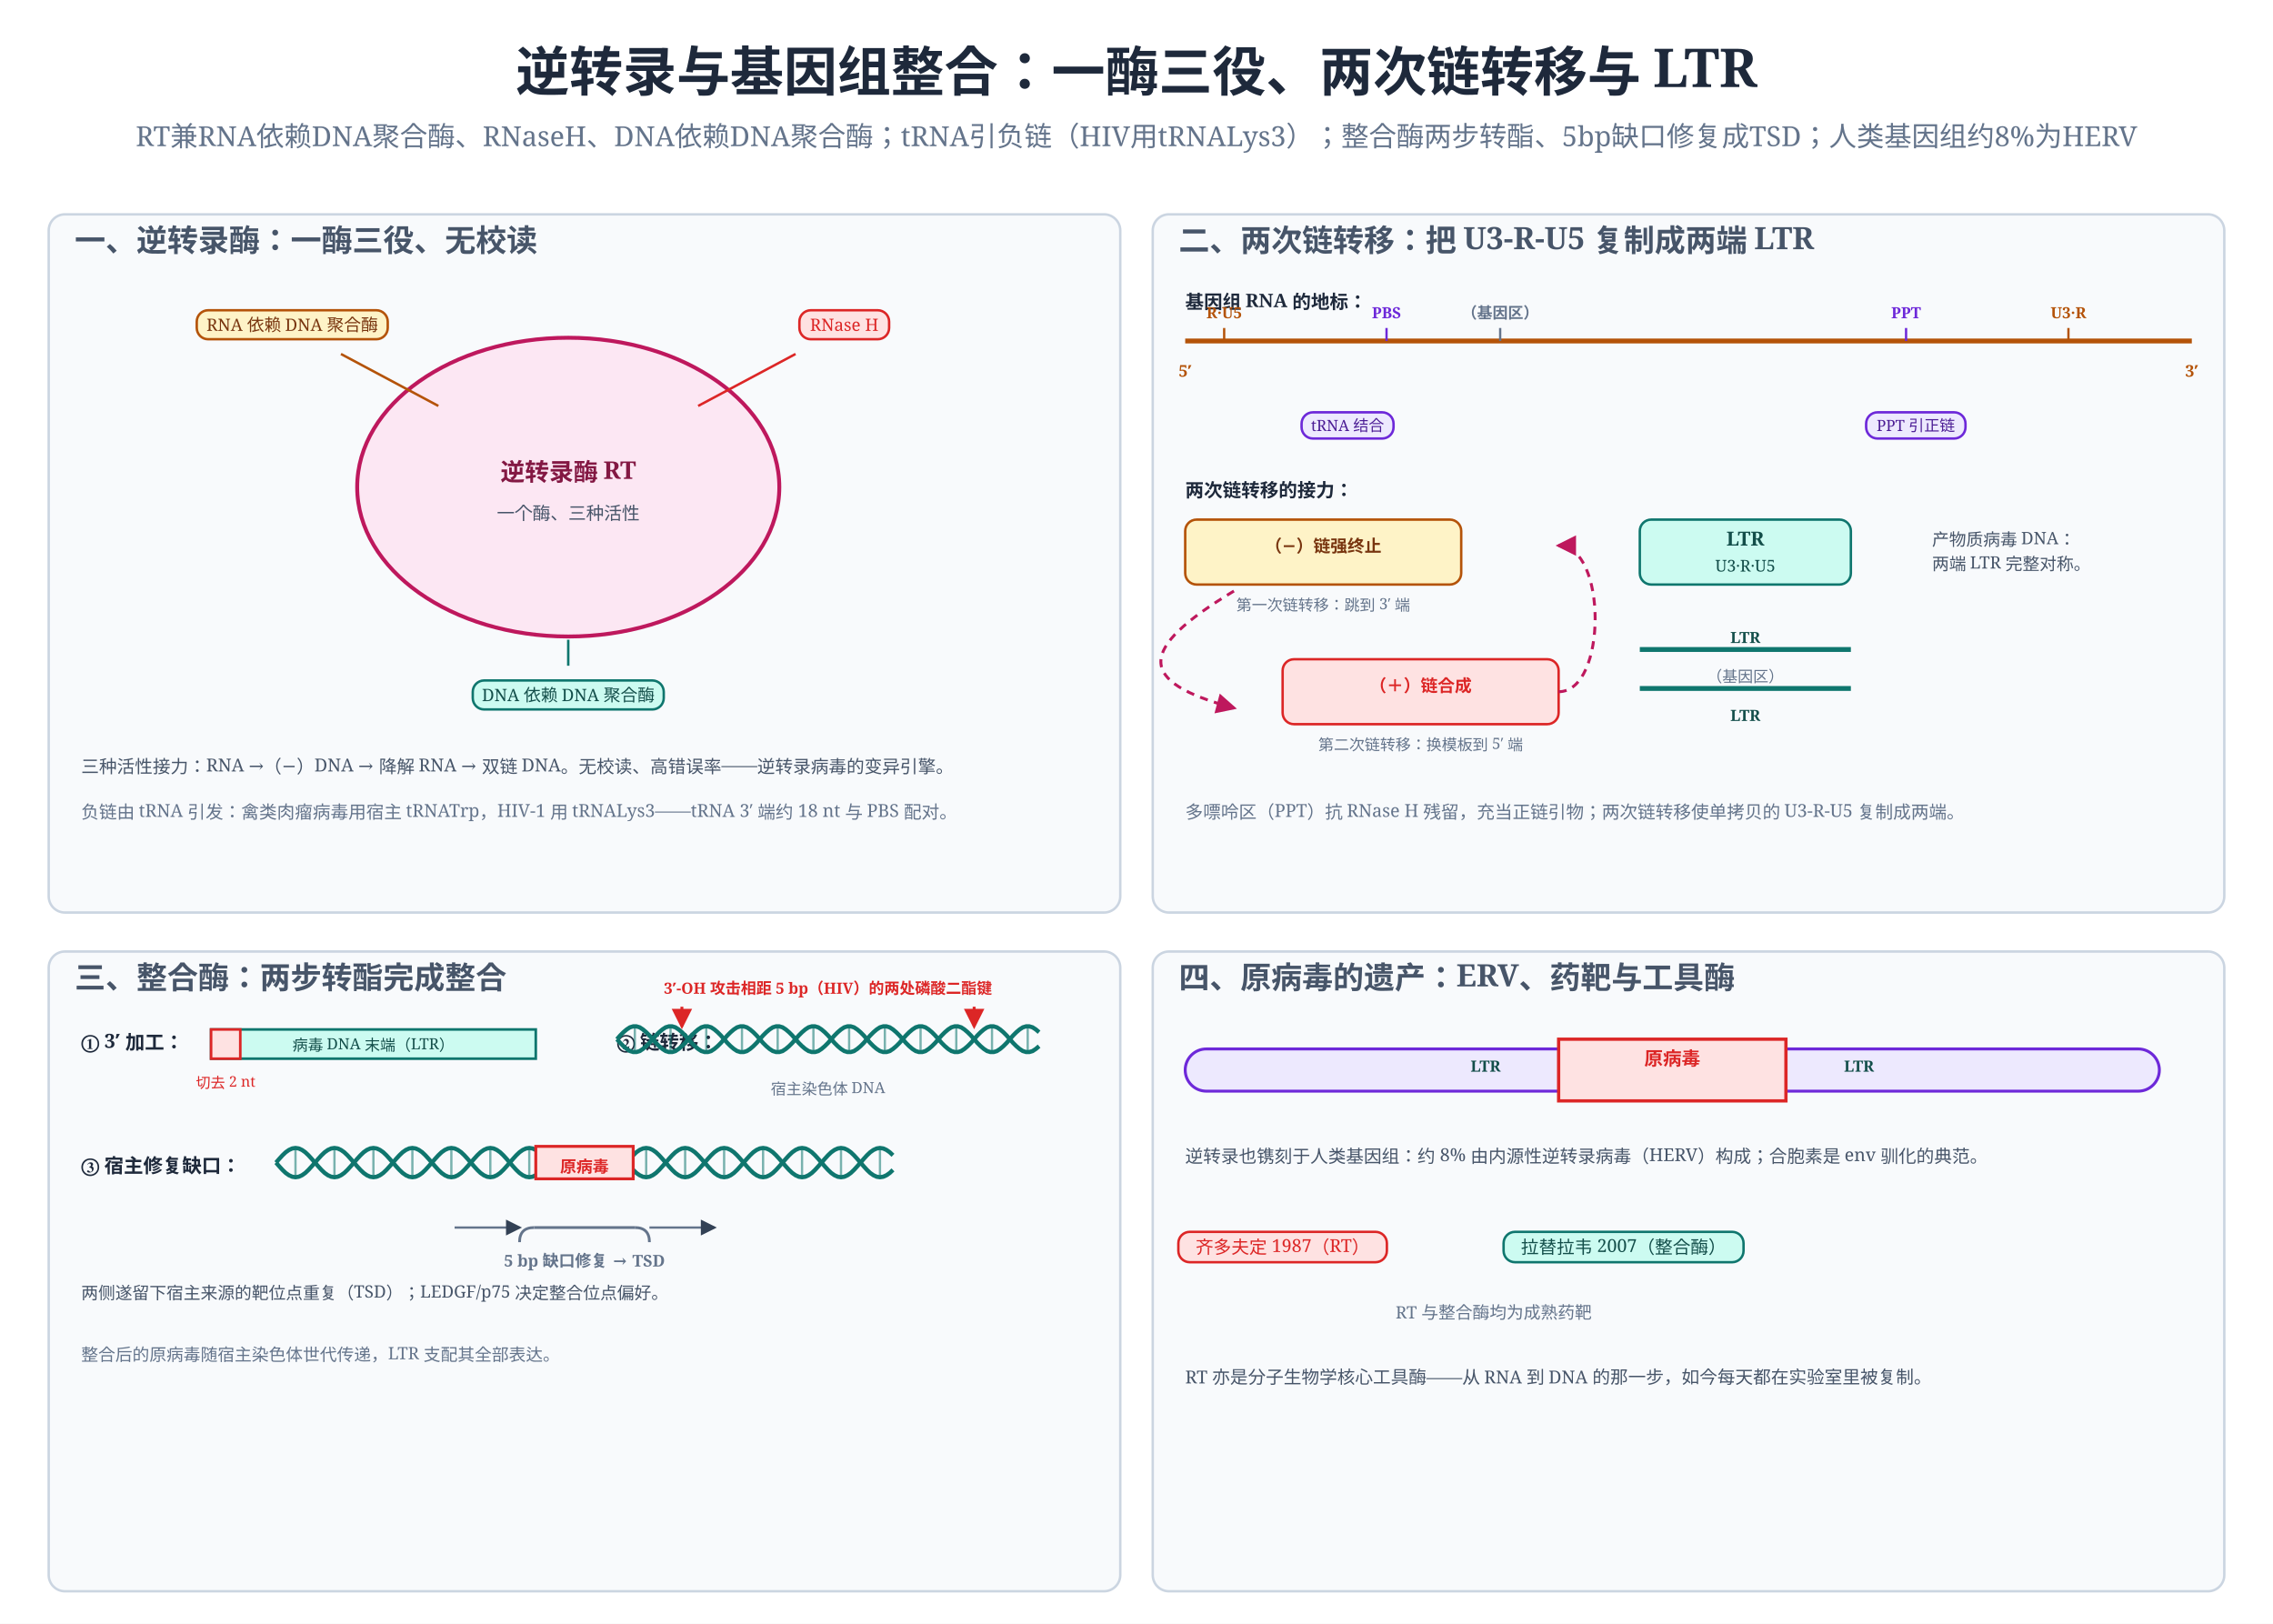
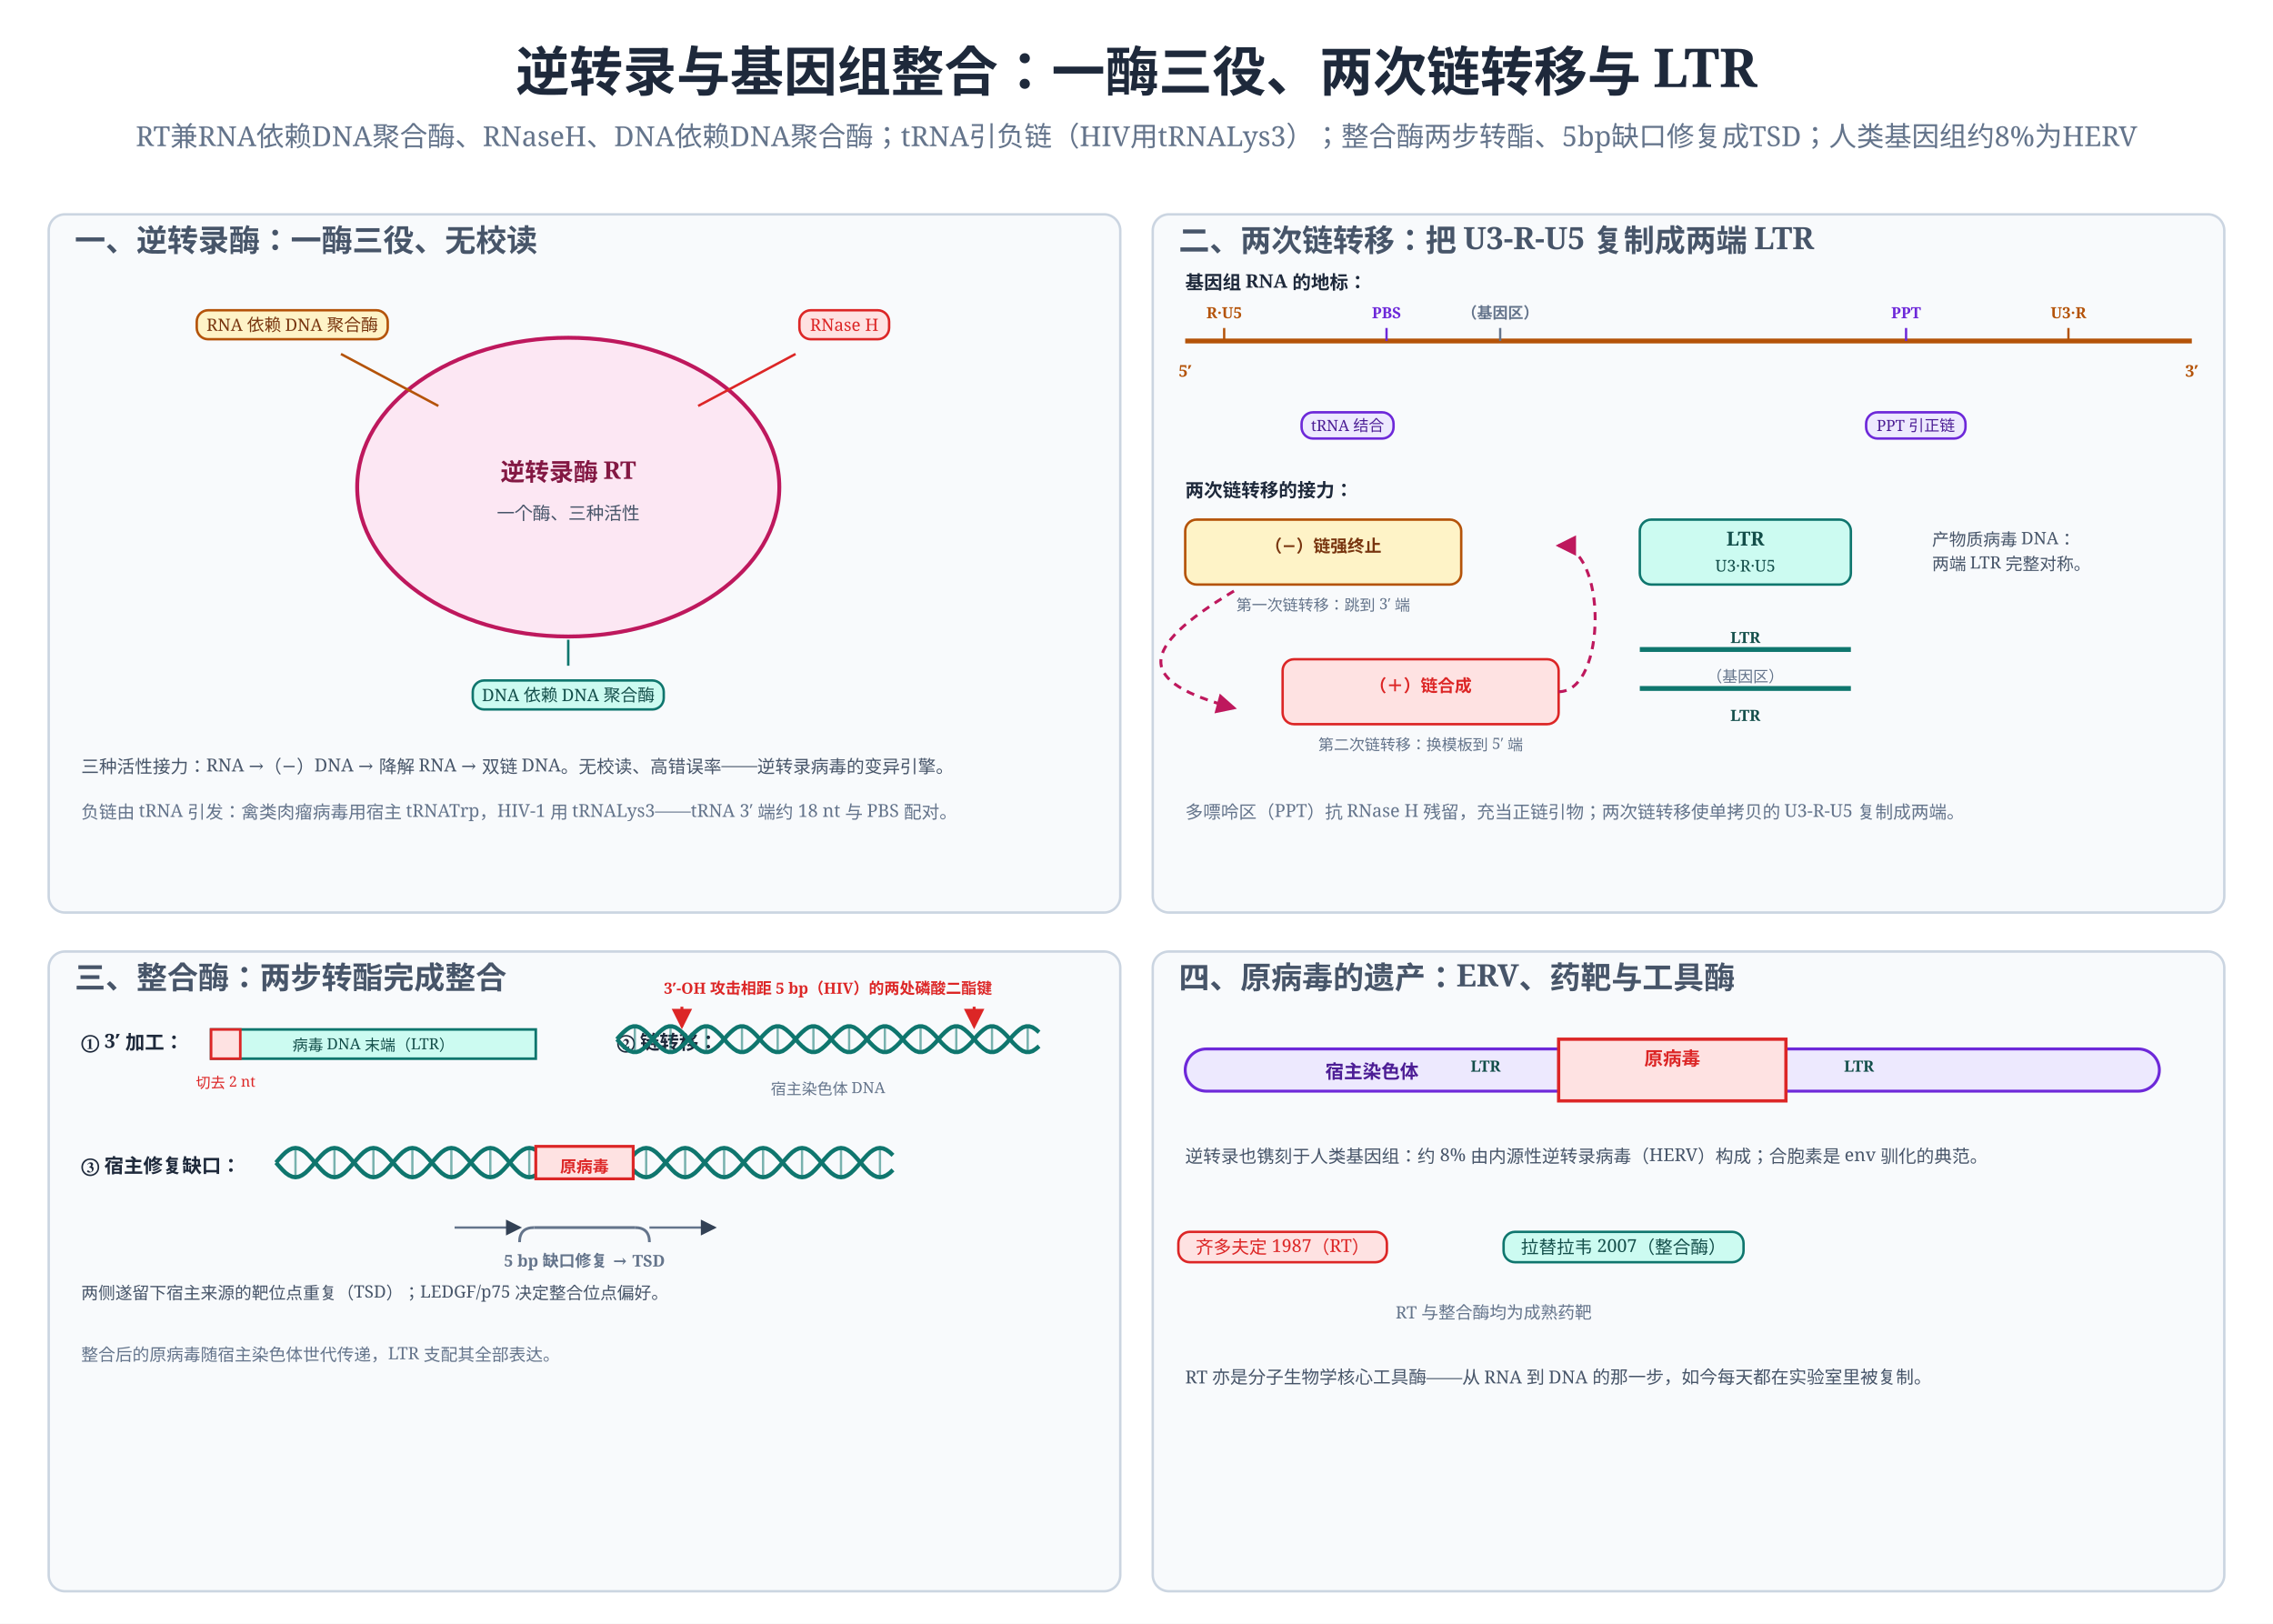
<svg xmlns="http://www.w3.org/2000/svg" width="1400" height="1000" viewBox="0 0 1400 1000" font-family="Noto Serif SC, LXGW WenKai, Songti SC, serif">
  <defs>
    <marker id="arr-ink" viewBox="0 0 10 10" refX="8.5" refY="5" markerWidth="7" markerHeight="7" orient="auto-start-reverse">
      <path d="M0,0 L10,5 L0,10 z" fill="#334155" />
    </marker>
    <marker id="arr-dna" viewBox="0 0 10 10" refX="8.5" refY="5" markerWidth="7" markerHeight="7" orient="auto-start-reverse">
      <path d="M0,0 L10,5 L0,10 z" fill="#0f766e" />
    </marker>
    <marker id="arr-rna" viewBox="0 0 10 10" refX="8.5" refY="5" markerWidth="7" markerHeight="7" orient="auto-start-reverse">
      <path d="M0,0 L10,5 L0,10 z" fill="#b45309" />
    </marker>
    <marker id="arr-pro" viewBox="0 0 10 10" refX="8.5" refY="5" markerWidth="7" markerHeight="7" orient="auto-start-reverse">
      <path d="M0,0 L10,5 L0,10 z" fill="#6d28d9" />
    </marker>
    <marker id="arr-enz" viewBox="0 0 10 10" refX="8.5" refY="5" markerWidth="7" markerHeight="7" orient="auto-start-reverse">
      <path d="M0,0 L10,5 L0,10 z" fill="#be185d" />
    </marker>
    <marker id="arr-acc" viewBox="0 0 10 10" refX="8.5" refY="5" markerWidth="7" markerHeight="7" orient="auto-start-reverse">
      <path d="M0,0 L10,5 L0,10 z" fill="#0369a1" />
    </marker>
    <marker id="arr-ok" viewBox="0 0 10 10" refX="8.5" refY="5" markerWidth="7" markerHeight="7" orient="auto-start-reverse">
      <path d="M0,0 L10,5 L0,10 z" fill="#059669" />
    </marker>
    <marker id="arr-warn" viewBox="0 0 10 10" refX="8.5" refY="5" markerWidth="7" markerHeight="7" orient="auto-start-reverse">
      <path d="M0,0 L10,5 L0,10 z" fill="#b45309" />
    </marker>
    <marker id="arr-bad" viewBox="0 0 10 10" refX="8.5" refY="5" markerWidth="7" markerHeight="7" orient="auto-start-reverse">
      <path d="M0,0 L10,5 L0,10 z" fill="#dc2626" />
    </marker>
    <marker id="arr-mute" viewBox="0 0 10 10" refX="8.5" refY="5" markerWidth="7" markerHeight="7" orient="auto-start-reverse">
      <path d="M0,0 L10,5 L0,10 z" fill="#94a3b8" />
    </marker>
  </defs>
  <rect x="0" y="0" width="1400" height="1000" fill="#ffffff" />
  <text x="700" y="56" text-anchor="middle" font-size="33" font-weight="700" fill="#1e293b">逆转录与基因组整合：一酶三役、两次链转移与 LTR</text>
  <text x="700" y="90" text-anchor="middle" font-size="17" fill="#64748b">RT兼RNA依赖DNA聚合酶、RNaseH、DNA依赖DNA聚合酶；tRNA引负链（HIV用tRNALys3）；整合酶两步转酯、5bp缺口修复成TSD；人类基因组约8%为HERV</text>
  <rect x="30" y="132" width="660" height="430" rx="10" fill="#f8fafc" stroke="#cbd5e1" stroke-width="1.5" />
  <text x="46" y="154.84" font-size="19" fill="#475569" font-weight="700">一、逆转录酶：一酶三役、无校读</text>
  <ellipse cx="350" cy="300" rx="130" ry="92" fill="#fce7f3" stroke="#be185d" stroke-width="2.4" />
  <text x="350" y="296" font-size="15" fill="#831843" text-anchor="middle" font-weight="700">逆转录酶 RT</text>
  <text x="350" y="320" font-size="11" fill="#475569" text-anchor="middle">一个酶、三种活性</text>
  <rect x="121.18" y="191.075" width="117.64" height="17.85" rx="7" fill="#fef3c7" stroke="#b45309" stroke-width="1.5" />
  <text x="180" y="203.78" font-size="10.5" fill="#78350f" text-anchor="middle">RNA 依赖 DNA 聚合酶</text>
  <line x1="210" y1="218" x2="270" y2="250" stroke="#b45309" stroke-width="1.5" />
  <rect x="492.365" y="191.075" width="55.27" height="17.85" rx="7" fill="#fee2e2" stroke="#dc2626" stroke-width="1.5" />
  <text x="520" y="203.78" font-size="10.5" fill="#dc2626" text-anchor="middle">RNase H</text>
  <line x1="490" y1="218" x2="430" y2="250" stroke="#dc2626" stroke-width="1.5" />
  <rect x="291.18" y="419.075" width="117.64" height="17.85" rx="7" fill="#ccfbf1" stroke="#0f766e" stroke-width="1.5" />
  <text x="350" y="431.78" font-size="10.5" fill="#134e4a" text-anchor="middle">DNA 依赖 DNA 聚合酶</text>
  <line x1="350" y1="410" x2="350" y2="394" stroke="#0f766e" stroke-width="1.5" />
  <text x="50" y="476" font-size="11" fill="#475569">三种活性接力：RNA →（−）DNA → 降解 RNA → 双链 DNA。无校读、高错误率——逆转录病毒的变异引擎。</text>
  <text x="50" y="504" font-size="11" fill="#64748b">负链由 tRNA 引发：禽类肉瘤病毒用宿主 tRNATrp，HIV-1 用 tRNALys3——tRNA 3′ 端约 18 nt 与 PBS 配对。</text>
  <rect x="710" y="132" width="660" height="430" rx="10" fill="#f8fafc" stroke="#cbd5e1" stroke-width="1.5" />
  <text x="726" y="154.84" font-size="19" fill="#475569" font-weight="700">二、两次链转移：把 U3-R-U5 复制成两端 LTR</text>
-   <text x="730" y="190" font-size="11.5" fill="#1e293b" font-weight="700">基因组 RNA 的地标：</text>
+   <text x="730" y="178" font-size="11.5" fill="#1e293b" font-weight="700">基因组 RNA 的地标：</text>
  <line x1="730" y1="210" x2="1350" y2="210" stroke="#b45309" stroke-width="3" />
  <text x="730" y="232" font-size="10" fill="#b45309" text-anchor="middle" font-weight="700">5′</text>
  <text x="1350" y="232" font-size="10" fill="#b45309" text-anchor="middle" font-weight="700">3′</text>
  <text x="754" y="196" font-size="9.5" fill="#b45309" text-anchor="middle" font-weight="700">R·U5</text>
  <line x1="754" y1="202" x2="754" y2="210" stroke="#b45309" stroke-width="1.4" />
  <text x="854" y="196" font-size="9.5" fill="#6d28d9" text-anchor="middle" font-weight="700">PBS</text>
  <line x1="854" y1="202" x2="854" y2="210" stroke="#6d28d9" stroke-width="1.4" />
  <text x="924" y="196" font-size="9.5" fill="#64748b" text-anchor="middle" font-weight="700">（基因区）</text>
  <line x1="924" y1="202" x2="924" y2="210" stroke="#64748b" stroke-width="1.4" />
  <text x="1174" y="196" font-size="9.5" fill="#6d28d9" text-anchor="middle" font-weight="700">PPT</text>
  <line x1="1174" y1="202" x2="1174" y2="210" stroke="#6d28d9" stroke-width="1.4" />
  <text x="1274" y="196" font-size="9.5" fill="#b45309" text-anchor="middle" font-weight="700">U3·R</text>
  <line x1="1274" y1="202" x2="1274" y2="210" stroke="#b45309" stroke-width="1.4" />
  <rect x="801.675" y="253.925" width="56.65" height="16.15" rx="7" fill="#ede9fe" stroke="#6d28d9" stroke-width="1.5" />
  <text x="830" y="265.42" font-size="9.5" fill="#4c1d95" text-anchor="middle">tRNA 结合</text>
  <rect x="1149.395" y="253.925" width="61.21" height="16.15" rx="7" fill="#ede9fe" stroke="#6d28d9" stroke-width="1.5" />
  <text x="1180" y="265.42" font-size="9.5" fill="#4c1d95" text-anchor="middle">PPT 引正链</text>
  <text x="730" y="306" font-size="11.5" fill="#1e293b" font-weight="700">两次链转移的接力：</text>
  <rect x="730" y="320" width="170" height="40" rx="7" fill="#fef3c7" stroke="#b45309" stroke-width="1.5" />
  <text x="815" y="340" font-size="10.5" fill="#78350f" text-anchor="middle" font-weight="700">（−）链强终止</text>
  <text x="815" y="376" font-size="9.5" fill="#64748b" text-anchor="middle">第一次链转移：跳到 3′ 端</text>
  <path d="M 760,364 C 700,400 700,420 760,436" fill="none" stroke="#be185d" stroke-width="1.8" stroke-dasharray="5 4" marker-end="url(#arr-enz)" />
  <rect x="790" y="406" width="170" height="40" rx="7" fill="#fee2e2" stroke="#dc2626" stroke-width="1.5" />
  <text x="875" y="426" font-size="10.5" fill="#dc2626" text-anchor="middle" font-weight="700">（＋）链合成</text>
  <text x="875" y="462" font-size="9.5" fill="#64748b" text-anchor="middle">第二次链转移：换模板到 5′ 端</text>
  <path d="M 960,426 C 990,426 990,336 960,336" fill="none" stroke="#be185d" stroke-width="1.8" stroke-dasharray="5 4" marker-end="url(#arr-enz)" />
  <rect x="1010" y="320" width="130" height="40" rx="7" fill="#ccfbf1" stroke="#0f766e" stroke-width="1.5" />
  <text x="1075" y="336" font-size="12" fill="#134e4a" text-anchor="middle" font-weight="700">LTR</text>
  <text x="1075" y="352" font-size="10" fill="#134e4a" text-anchor="middle">U3·R·U5</text>
  <line x1="1010" y1="400" x2="1140" y2="400" stroke="#0f766e" stroke-width="3" />
  <text x="1075" y="396" font-size="9.5" fill="#134e4a" text-anchor="middle" font-weight="700">LTR</text>
  <text x="1075" y="420" font-size="9.5" fill="#64748b" text-anchor="middle">（基因区）</text>
  <text x="1075" y="444" font-size="9.5" fill="#134e4a" text-anchor="middle" font-weight="700">LTR</text>
  <line x1="1010" y1="424" x2="1140" y2="424" stroke="#0f766e" stroke-width="3" />
  <text x="1190" y="336" font-size="10.5" fill="#475569">产物质病毒 DNA：</text>
  <text x="1190" y="351" font-size="10.5" fill="#475569">两端 LTR 完整对称。</text>
  <text x="730" y="504" font-size="11" fill="#64748b">多嘌呤区（PPT）抗 RNase H 残留，充当正链引物；两次链转移使单拷贝的 U3-R-U5 复制成两端。</text>
  <rect x="30" y="586" width="660" height="394" rx="10" fill="#f8fafc" stroke="#cbd5e1" stroke-width="1.5" />
  <text x="46" y="608.84" font-size="19" fill="#475569" font-weight="700">三、整合酶：两步转酯完成整合</text>
  <text x="50" y="646" font-size="12" fill="#1e293b" font-weight="700">① 3′ 加工：</text>
  <rect x="130" y="634" width="200" height="18" fill="#ccfbf1" stroke="#0f766e" stroke-width="1.6" />
  <text x="230" y="647" font-size="9.5" fill="#134e4a" text-anchor="middle">病毒 DNA 末端（LTR）</text>
  <rect x="130" y="634" width="18" height="18" fill="#fee2e2" stroke="#dc2626" stroke-width="1.6" />
  <text x="139" y="670" font-size="9" fill="#dc2626" text-anchor="middle">切去 2 nt</text>
  <text x="380" y="646" font-size="12" fill="#1e293b" font-weight="700">② 链转移：</text>
  <path d="M380,640L380.0,640.0L382.0,637.7L384.0,635.7L386.0,634.0L388.0,632.7L390.0,632.1L392.0,632.1L394.0,632.7L396.0,634.0L398.0,635.7L400.0,637.7L402.0,640.0L404.0,642.3L406.0,644.3L408.0,646.0L410.0,647.3L412.0,647.9L414.0,647.9L416.0,647.3L418.0,646.0L420.0,644.3L422.0,642.3L424.0,640.0L426.0,637.7L428.0,635.7L430.0,634.0L432.0,632.7L434.0,632.1L436.0,632.1L438.0,632.7L440.0,634.0L442.0,635.7L444.0,637.7L446.0,640.0L448.0,642.3L450.0,644.3L452.0,646.0L454.0,647.3L456.0,647.9L458.0,647.9L460.0,647.3L462.0,646.0L464.0,644.3L466.0,642.3L468.0,640.0L470.0,637.7L472.0,635.7L474.0,634.0L476.0,632.7L478.0,632.1L480.0,632.1L482.0,632.7L484.0,634.0L486.0,635.7L488.0,637.7L490.0,640.0L492.0,642.3L494.0,644.3L496.0,646.0L498.0,647.3L500.0,647.9L502.0,647.9L504.0,647.3L506.0,646.0L508.0,644.3L510.0,642.3L512.0,640.0L514.0,637.7L516.0,635.7L518.0,634.0L520.0,632.7L522.0,632.1L524.0,632.1L526.0,632.7L528.0,634.0L530.0,635.7L532.0,637.7L534.0,640.0L536.0,642.3L538.0,644.3L540.0,646.0L542.0,647.3L544.0,647.9L546.0,647.9L548.0,647.3L550.0,646.0L552.0,644.3L554.0,642.3L556.0,640.0L558.0,637.7L560.0,635.7L562.0,634.0L564.0,632.7L566.0,632.1L568.0,632.1L570.0,632.7L572.0,634.0L574.0,635.7L576.0,637.7L578.0,640.0L580.0,642.3L582.0,644.3L584.0,646.0L586.0,647.3L588.0,647.9L590.0,647.9L592.0,647.3L594.0,646.0L596.0,644.3L598.0,642.3L600.0,640.0L602.0,637.7L604.0,635.7L606.0,634.0L608.0,632.7L610.0,632.1L612.0,632.1L614.0,632.7L616.0,634.0L618.0,635.7L620.0,637.7L622.0,640.0L624.0,642.3L626.0,644.3L628.0,646.0L630.0,647.3L632.0,647.9L634.0,647.9L636.0,647.3L638.0,646.0L640.0,644.3" fill="none" stroke="#0f766e" stroke-width="2.6" />
  <path d="M380,640L380.0,640.0L382.0,642.3L384.0,644.3L386.0,646.0L388.0,647.3L390.0,647.9L392.0,647.9L394.0,647.3L396.0,646.0L398.0,644.3L400.0,642.3L402.0,640.0L404.0,637.7L406.0,635.7L408.0,634.0L410.0,632.7L412.0,632.1L414.0,632.1L416.0,632.7L418.0,634.0L420.0,635.7L422.0,637.7L424.0,640.0L426.0,642.3L428.0,644.3L430.0,646.0L432.0,647.3L434.0,647.9L436.0,647.9L438.0,647.3L440.0,646.0L442.0,644.3L444.0,642.3L446.0,640.0L448.0,637.7L450.0,635.7L452.0,634.0L454.0,632.7L456.0,632.1L458.0,632.1L460.0,632.7L462.0,634.0L464.0,635.7L466.0,637.7L468.0,640.0L470.0,642.3L472.0,644.3L474.0,646.0L476.0,647.3L478.0,647.9L480.0,647.9L482.0,647.3L484.0,646.0L486.0,644.3L488.0,642.3L490.0,640.0L492.0,637.7L494.0,635.7L496.0,634.0L498.0,632.7L500.0,632.1L502.0,632.1L504.0,632.7L506.0,634.0L508.0,635.7L510.0,637.7L512.0,640.0L514.0,642.3L516.0,644.3L518.0,646.0L520.0,647.3L522.0,647.9L524.0,647.9L526.0,647.3L528.0,646.0L530.0,644.3L532.0,642.3L534.0,640.0L536.0,637.7L538.0,635.7L540.0,634.0L542.0,632.7L544.0,632.1L546.0,632.1L548.0,632.7L550.0,634.0L552.0,635.7L554.0,637.7L556.0,640.0L558.0,642.3L560.0,644.3L562.0,646.0L564.0,647.3L566.0,647.9L568.0,647.9L570.0,647.3L572.0,646.0L574.0,644.3L576.0,642.3L578.0,640.0L580.0,637.7L582.0,635.7L584.0,634.0L586.0,632.7L588.0,632.1L590.0,632.1L592.0,632.7L594.0,634.0L596.0,635.7L598.0,637.7L600.0,640.0L602.0,642.3L604.0,644.3L606.0,646.0L608.0,647.3L610.0,647.9L612.0,647.9L614.0,647.3L616.0,646.0L618.0,644.3L620.0,642.3L622.0,640.0L624.0,637.7L626.0,635.7L628.0,634.0L630.0,632.7L632.0,632.1L634.0,632.1L636.0,632.7L638.0,634.0L640.0,635.7" fill="none" stroke="#0f766e" stroke-width="2.6" />
  <line x1="391" y1="632" x2="391" y2="648" stroke="#0f766e" stroke-width="1.4" opacity="0.55" />
  <line x1="413" y1="648" x2="413" y2="632" stroke="#0f766e" stroke-width="1.4" opacity="0.55" />
  <line x1="435" y1="632" x2="435" y2="648" stroke="#0f766e" stroke-width="1.4" opacity="0.55" />
  <line x1="457" y1="648" x2="457" y2="632" stroke="#0f766e" stroke-width="1.4" opacity="0.55" />
  <line x1="479" y1="632" x2="479" y2="648" stroke="#0f766e" stroke-width="1.4" opacity="0.55" />
  <line x1="501" y1="648" x2="501" y2="632" stroke="#0f766e" stroke-width="1.4" opacity="0.55" />
  <line x1="523" y1="632" x2="523" y2="648" stroke="#0f766e" stroke-width="1.4" opacity="0.55" />
  <line x1="545" y1="648" x2="545" y2="632" stroke="#0f766e" stroke-width="1.4" opacity="0.55" />
  <line x1="567" y1="632" x2="567" y2="648" stroke="#0f766e" stroke-width="1.4" opacity="0.55" />
  <line x1="589" y1="648" x2="589" y2="632" stroke="#0f766e" stroke-width="1.4" opacity="0.55" />
  <line x1="611" y1="632" x2="611" y2="648" stroke="#0f766e" stroke-width="1.4" opacity="0.55" />
  <line x1="633" y1="648" x2="633" y2="632" stroke="#0f766e" stroke-width="1.4" opacity="0.55" />
  <text x="510" y="674" font-size="9.5" fill="#64748b" text-anchor="middle">宿主染色体 DNA</text>
  <line x1="420" y1="620" x2="420" y2="632" stroke="#dc2626" stroke-width="1.8" marker-end="url(#arr-bad)" />
  <line x1="600" y1="620" x2="600" y2="632" stroke="#dc2626" stroke-width="1.8" marker-end="url(#arr-bad)" />
  <text x="510" y="612" font-size="9.5" fill="#dc2626" text-anchor="middle" font-weight="700">3′-OH 攻击相距 5 bp（HIV）的两处磷酸二酯键</text>
  <text x="50" y="722" font-size="12" fill="#1e293b" font-weight="700">③ 宿主修复缺口：</text>
  <path d="M170,716L170.0,716.0L172.0,713.7L174.0,711.5L176.0,709.6L178.0,708.2L180.0,707.3L182.0,707.0L184.0,707.3L186.0,708.2L188.0,709.6L190.0,711.5L192.0,713.7L194.0,716.0L196.0,718.3L198.0,720.5L200.0,722.4L202.0,723.8L204.0,724.7L206.0,725.0L208.0,724.7L210.0,723.8L212.0,722.4L214.0,720.5L216.0,718.3L218.0,716.0L220.0,713.7L222.0,711.5L224.0,709.6L226.0,708.2L228.0,707.3L230.0,707.0L232.0,707.3L234.0,708.2L236.0,709.6L238.0,711.5L240.0,713.7L242.0,716.0L244.0,718.3L246.0,720.5L248.0,722.4L250.0,723.8L252.0,724.7L254.0,725.0L256.0,724.7L258.0,723.8L260.0,722.4L262.0,720.5L264.0,718.3L266.0,716.0L268.0,713.7L270.0,711.5L272.0,709.6L274.0,708.2L276.0,707.3L278.0,707.0L280.0,707.3L282.0,708.2L284.0,709.6L286.0,711.5L288.0,713.7L290.0,716.0L292.0,718.3L294.0,720.5L296.0,722.4L298.0,723.8L300.0,724.7L302.0,725.0L304.0,724.7L306.0,723.8L308.0,722.4L310.0,720.5L312.0,718.3L314.0,716.0L316.0,713.7L318.0,711.5L320.0,709.6L322.0,708.2L324.0,707.3L326.0,707.0L328.0,707.3L330.0,708.2L332.0,709.6L334.0,711.5L336.0,713.7L338.0,716.0L340.0,718.3L342.0,720.5L344.0,722.4L346.0,723.8L348.0,724.7L350.0,725.0L352.0,724.7L354.0,723.8L356.0,722.4L358.0,720.5L360.0,718.3L362.0,716.0L364.0,713.7L366.0,711.5L368.0,709.6L370.0,708.2L372.0,707.3L374.0,707.0L376.0,707.3L378.0,708.2L380.0,709.6L382.0,711.5L384.0,713.7L386.0,716.0L388.0,718.3L390.0,720.5L392.0,722.4L394.0,723.8L396.0,724.7L398.0,725.0L400.0,724.7L402.0,723.8L404.0,722.4L406.0,720.5L408.0,718.3L410.0,716.0L412.0,713.7L414.0,711.5L416.0,709.6L418.0,708.2L420.0,707.3L422.0,707.0L424.0,707.3L426.0,708.2L428.0,709.6L430.0,711.5L432.0,713.7L434.0,716.0L436.0,718.3L438.0,720.5L440.0,722.4L442.0,723.8L444.0,724.7L446.0,725.0L448.0,724.7L450.0,723.8L452.0,722.4L454.0,720.5L456.0,718.3L458.0,716.0L460.0,713.7L462.0,711.5L464.0,709.6L466.0,708.2L468.0,707.3L470.0,707.0L472.0,707.3L474.0,708.2L476.0,709.6L478.0,711.5L480.0,713.7L482.0,716.0L484.0,718.3L486.0,720.5L488.0,722.4L490.0,723.8L492.0,724.7L494.0,725.0L496.0,724.7L498.0,723.8L500.0,722.4L502.0,720.5L504.0,718.3L506.0,716.0L508.0,713.7L510.0,711.5L512.0,709.6L514.0,708.2L516.0,707.3L518.0,707.0L520.0,707.3L522.0,708.2L524.0,709.6L526.0,711.5L528.0,713.7L530.0,716.0L532.0,718.3L534.0,720.5L536.0,722.4L538.0,723.8L540.0,724.7L542.0,725.0L544.0,724.7L546.0,723.8L548.0,722.4L550.0,720.5" fill="none" stroke="#0f766e" stroke-width="2.6" />
  <path d="M170,716L170.0,716.0L172.0,718.3L174.0,720.5L176.0,722.4L178.0,723.8L180.0,724.7L182.0,725.0L184.0,724.7L186.0,723.8L188.0,722.4L190.0,720.5L192.0,718.3L194.0,716.0L196.0,713.7L198.0,711.5L200.0,709.6L202.0,708.2L204.0,707.3L206.0,707.0L208.0,707.3L210.0,708.2L212.0,709.6L214.0,711.5L216.0,713.7L218.0,716.0L220.0,718.3L222.0,720.5L224.0,722.4L226.0,723.8L228.0,724.7L230.0,725.0L232.0,724.7L234.0,723.8L236.0,722.4L238.0,720.5L240.0,718.3L242.0,716.0L244.0,713.7L246.0,711.5L248.0,709.6L250.0,708.2L252.0,707.3L254.0,707.0L256.0,707.3L258.0,708.2L260.0,709.6L262.0,711.5L264.0,713.7L266.0,716.0L268.0,718.3L270.0,720.5L272.0,722.4L274.0,723.8L276.0,724.7L278.0,725.0L280.0,724.7L282.0,723.8L284.0,722.4L286.0,720.5L288.0,718.3L290.0,716.0L292.0,713.7L294.0,711.5L296.0,709.6L298.0,708.2L300.0,707.3L302.0,707.0L304.0,707.3L306.0,708.2L308.0,709.6L310.0,711.5L312.0,713.7L314.0,716.0L316.0,718.3L318.0,720.5L320.0,722.4L322.0,723.8L324.0,724.7L326.0,725.0L328.0,724.7L330.0,723.8L332.0,722.4L334.0,720.5L336.0,718.3L338.0,716.0L340.0,713.7L342.0,711.5L344.0,709.6L346.0,708.2L348.0,707.3L350.0,707.0L352.0,707.3L354.0,708.2L356.0,709.6L358.0,711.5L360.0,713.7L362.0,716.0L364.0,718.3L366.0,720.5L368.0,722.4L370.0,723.8L372.0,724.7L374.0,725.0L376.0,724.7L378.0,723.8L380.0,722.4L382.0,720.5L384.0,718.3L386.0,716.0L388.0,713.7L390.0,711.5L392.0,709.6L394.0,708.2L396.0,707.3L398.0,707.0L400.0,707.3L402.0,708.2L404.0,709.6L406.0,711.5L408.0,713.7L410.0,716.0L412.0,718.3L414.0,720.5L416.0,722.4L418.0,723.8L420.0,724.7L422.0,725.0L424.0,724.7L426.0,723.8L428.0,722.4L430.0,720.5L432.0,718.3L434.0,716.0L436.0,713.7L438.0,711.5L440.0,709.6L442.0,708.2L444.0,707.3L446.0,707.0L448.0,707.3L450.0,708.2L452.0,709.6L454.0,711.5L456.0,713.7L458.0,716.0L460.0,718.3L462.0,720.5L464.0,722.4L466.0,723.8L468.0,724.7L470.0,725.0L472.0,724.7L474.0,723.8L476.0,722.4L478.0,720.5L480.0,718.3L482.0,716.0L484.0,713.7L486.0,711.5L488.0,709.6L490.0,708.2L492.0,707.3L494.0,707.0L496.0,707.3L498.0,708.2L500.0,709.6L502.0,711.5L504.0,713.7L506.0,716.0L508.0,718.3L510.0,720.5L512.0,722.4L514.0,723.8L516.0,724.7L518.0,725.0L520.0,724.7L522.0,723.8L524.0,722.4L526.0,720.5L528.0,718.3L530.0,716.0L532.0,713.7L534.0,711.5L536.0,709.6L538.0,708.2L540.0,707.3L542.0,707.0L544.0,707.3L546.0,708.2L548.0,709.6L550.0,711.5" fill="none" stroke="#0f766e" stroke-width="2.6" />
  <line x1="182" y1="707" x2="182" y2="725" stroke="#0f766e" stroke-width="1.4" opacity="0.55" />
  <line x1="206" y1="725" x2="206" y2="707" stroke="#0f766e" stroke-width="1.4" opacity="0.55" />
  <line x1="230" y1="707" x2="230" y2="725" stroke="#0f766e" stroke-width="1.4" opacity="0.55" />
  <line x1="254" y1="725" x2="254" y2="707" stroke="#0f766e" stroke-width="1.4" opacity="0.55" />
  <line x1="278" y1="707" x2="278" y2="725" stroke="#0f766e" stroke-width="1.4" opacity="0.55" />
  <line x1="302" y1="725" x2="302" y2="707" stroke="#0f766e" stroke-width="1.4" opacity="0.55" />
  <line x1="326" y1="707" x2="326" y2="725" stroke="#0f766e" stroke-width="1.4" opacity="0.55" />
  <line x1="350" y1="725" x2="350" y2="707" stroke="#0f766e" stroke-width="1.4" opacity="0.55" />
  <line x1="374" y1="707" x2="374" y2="725" stroke="#0f766e" stroke-width="1.4" opacity="0.55" />
  <line x1="398" y1="725" x2="398" y2="707" stroke="#0f766e" stroke-width="1.4" opacity="0.55" />
  <line x1="422" y1="707" x2="422" y2="725" stroke="#0f766e" stroke-width="1.4" opacity="0.55" />
  <line x1="446" y1="725" x2="446" y2="707" stroke="#0f766e" stroke-width="1.4" opacity="0.55" />
  <line x1="470" y1="707" x2="470" y2="725" stroke="#0f766e" stroke-width="1.4" opacity="0.55" />
  <line x1="494" y1="725" x2="494" y2="707" stroke="#0f766e" stroke-width="1.4" opacity="0.55" />
  <line x1="518" y1="707" x2="518" y2="725" stroke="#0f766e" stroke-width="1.4" opacity="0.55" />
  <line x1="542" y1="725" x2="542" y2="707" stroke="#0f766e" stroke-width="1.4" opacity="0.55" />
  <rect x="330" y="706" width="60" height="20" fill="#fee2e2" stroke="#dc2626" stroke-width="1.8" />
  <text x="360" y="722" font-size="10" fill="#dc2626" text-anchor="middle" font-weight="700">原病毒</text>
  <path d="M 320,765 Q 320,756 329,756 M 391,756 Q 400,756 400,765" fill="none" stroke="#64748b" stroke-width="1.7" />
  <line x1="329" y1="756" x2="391" y2="756" stroke="#64748b" stroke-width="1.7" />
  <text x="360" y="780" font-size="10" fill="#64748b" text-anchor="middle" font-weight="600">5 bp 缺口修复 → TSD</text>
  <line x1="280" y1="756" x2="320" y2="756" stroke="#64748b" stroke-width="1.4" marker-end="url(#arr-ink)" />
  <line x1="400" y1="756" x2="440" y2="756" stroke="#64748b" stroke-width="1.4" marker-end="url(#arr-ink)" />
  <text x="50" y="800" font-size="10.5" fill="#475569">两侧遂留下宿主来源的靶位点重复（TSD）；LEDGF/p75 决定整合位点偏好。</text>
  <text x="50" y="838" font-size="10.5" fill="#64748b">整合后的原病毒随宿主染色体世代传递，LTR 支配其全部表达。</text>
  <rect x="710" y="586" width="660" height="394" rx="10" fill="#f8fafc" stroke="#cbd5e1" stroke-width="1.5" />
  <text x="726" y="608.84" font-size="19" fill="#475569" font-weight="700">四、原病毒的遗产：ERV、药靶与工具酶</text>
  <rect x="730" y="646" width="600" height="26" rx="13" fill="#ede9fe" stroke="#6d28d9" stroke-width="1.8" />
-   <text x="1030" y="664" font-size="11.5" fill="#4c1d95" text-anchor="middle" font-weight="700">宿主染色体</text>
+   <text x="845" y="664" font-size="11.5" fill="#4c1d95" text-anchor="middle" font-weight="700">宿主染色体</text>
  <rect x="960" y="640" width="140" height="38" fill="#fee2e2" stroke="#dc2626" stroke-width="2" />
  <text x="1030" y="656" font-size="11.5" fill="#dc2626" text-anchor="middle" font-weight="700">原病毒</text>
  <text x="915" y="660" font-size="9.5" fill="#134e4a" text-anchor="middle" font-weight="700">LTR</text>
  <text x="1145" y="660" font-size="9.5" fill="#134e4a" text-anchor="middle" font-weight="700">LTR</text>
  <text x="730" y="716" font-size="11" fill="#475569">逆转录也镌刻于人类基因组：约 8% 由内源性逆转录病毒（HERV）构成；合胞素是 env 驯化的典范。</text>
  <rect x="725.78" y="758.65" width="128.44" height="18.7" rx="7" fill="#fee2e2" stroke="#dc2626" stroke-width="1.5" />
  <text x="790" y="771.96" font-size="11" fill="#dc2626" text-anchor="middle">齐多夫定 1987（RT）</text>
  <rect x="926.1" y="758.65" width="147.8" height="18.7" rx="7" fill="#ccfbf1" stroke="#0f766e" stroke-width="1.5" />
  <text x="1000" y="771.96" font-size="11" fill="#134e4a" text-anchor="middle">拉替拉韦 2007（整合酶）</text>
  <text x="920" y="812" font-size="10.5" fill="#64748b" text-anchor="middle">RT 与整合酶均为成熟药靶</text>
  <text x="730" y="852" font-size="11" fill="#475569">RT 亦是分子生物学核心工具酶——从 RNA 到 DNA 的那一步，如今每天都在实验室里被复制。</text>
</svg>
